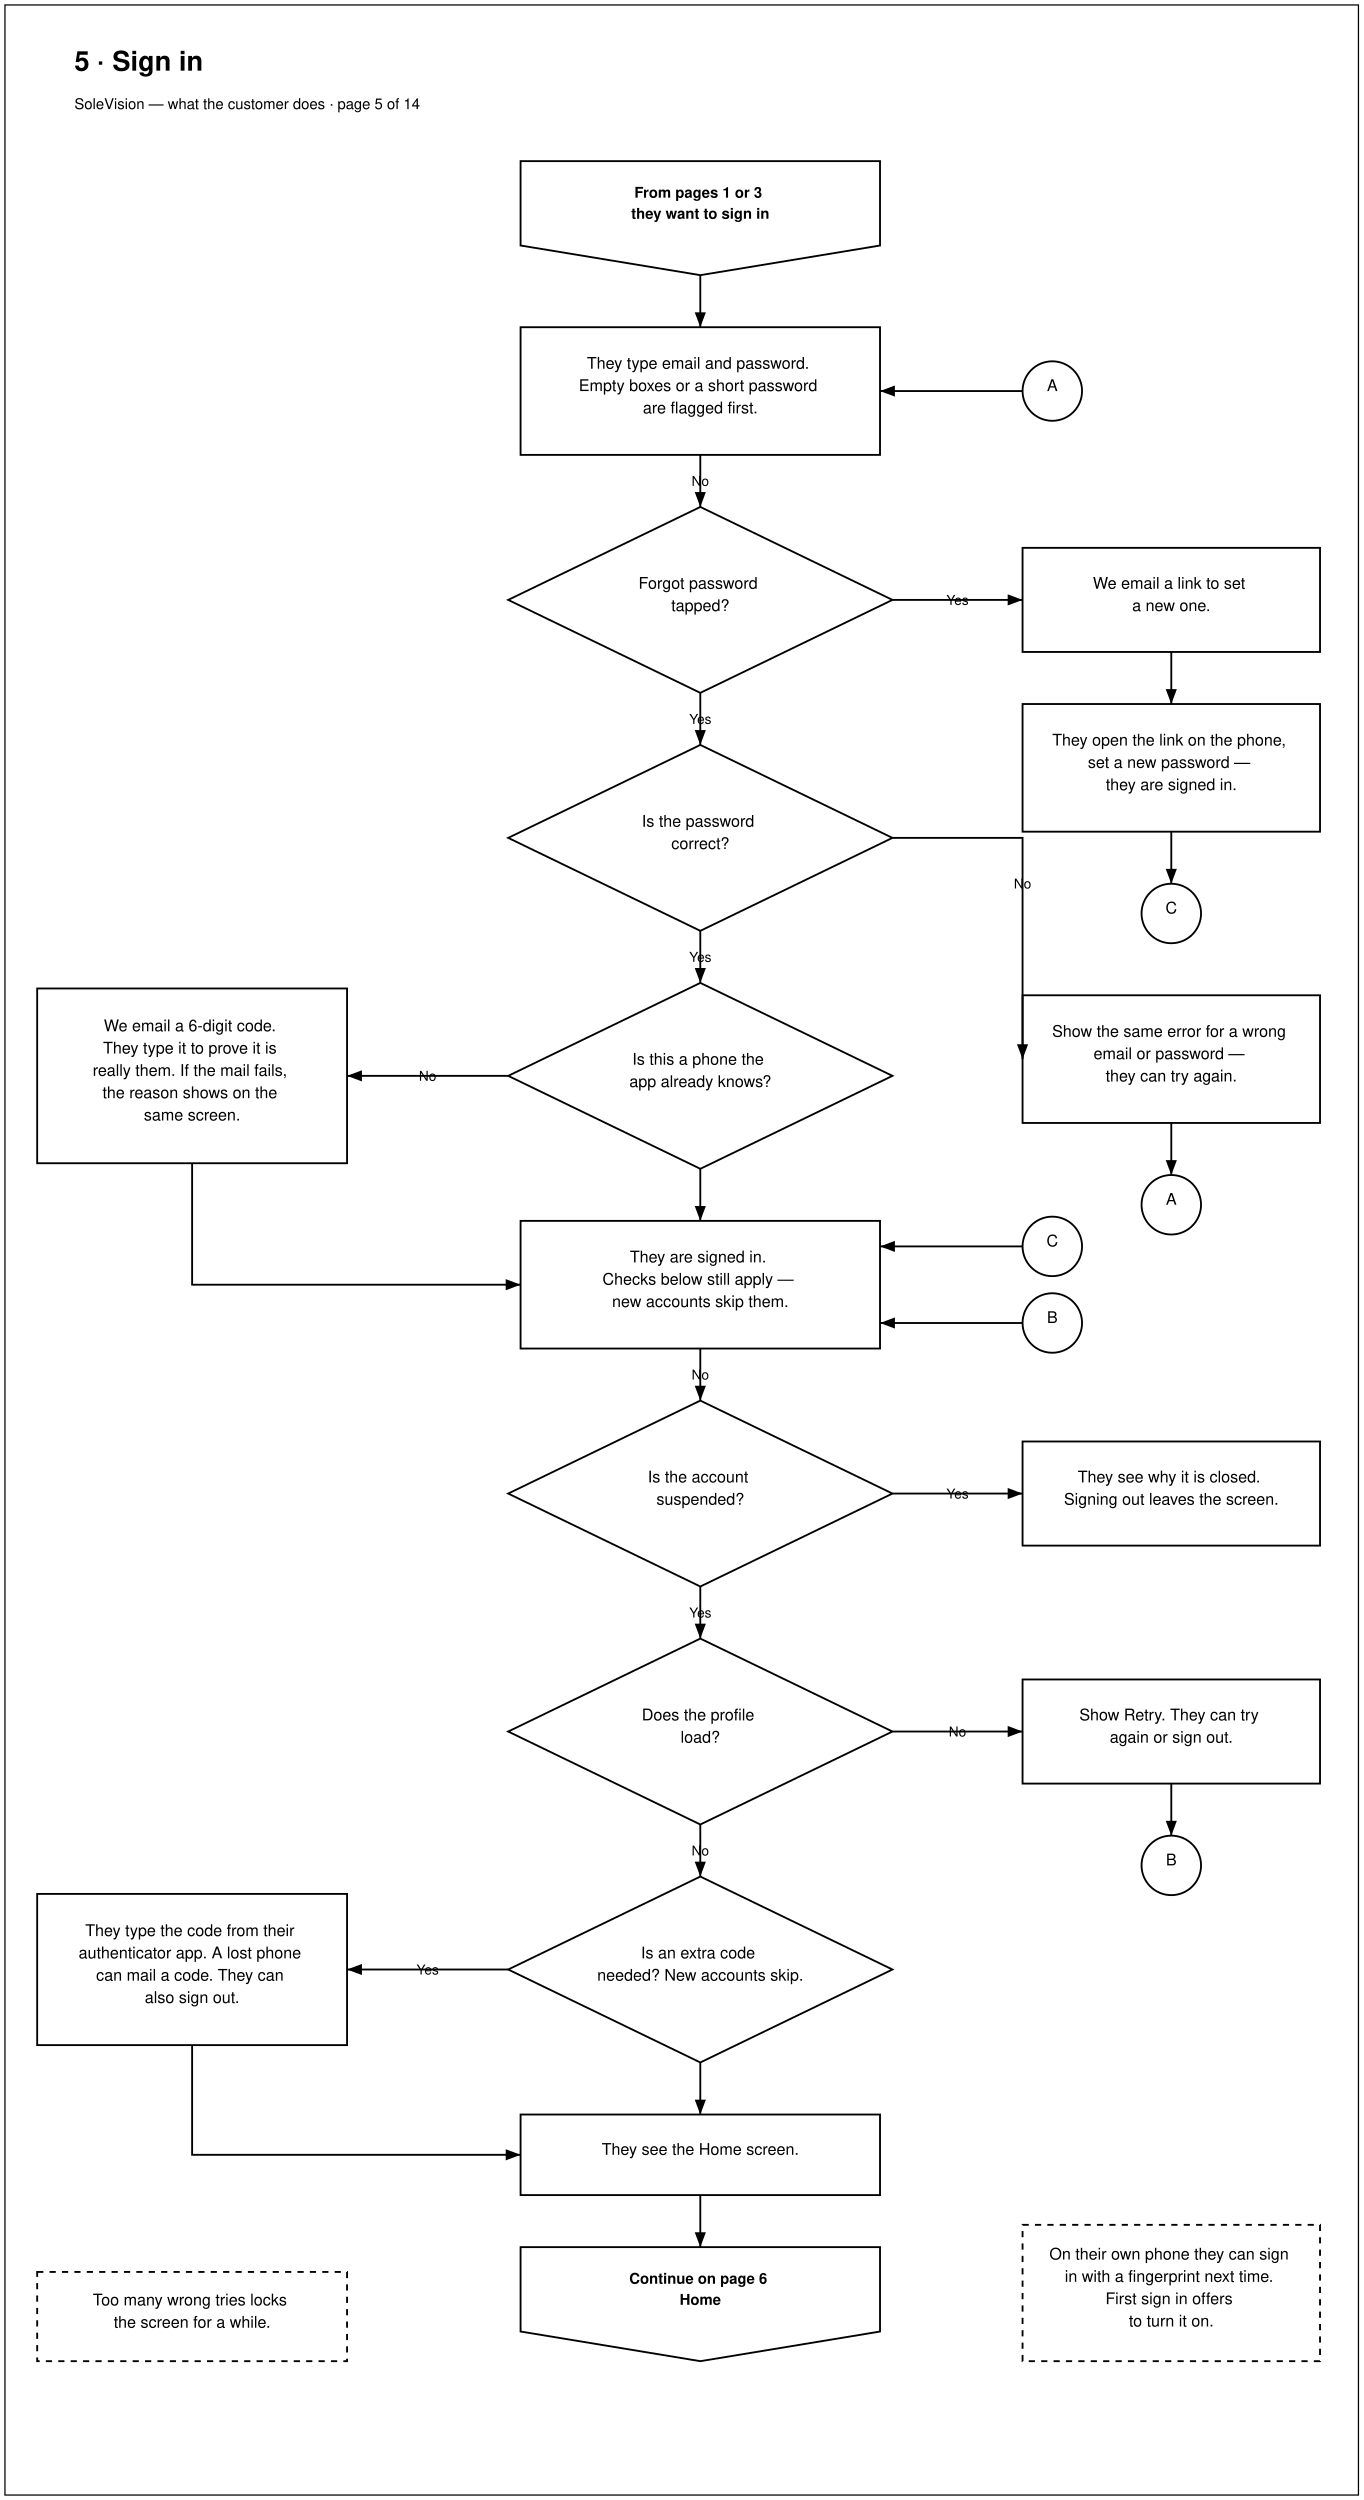
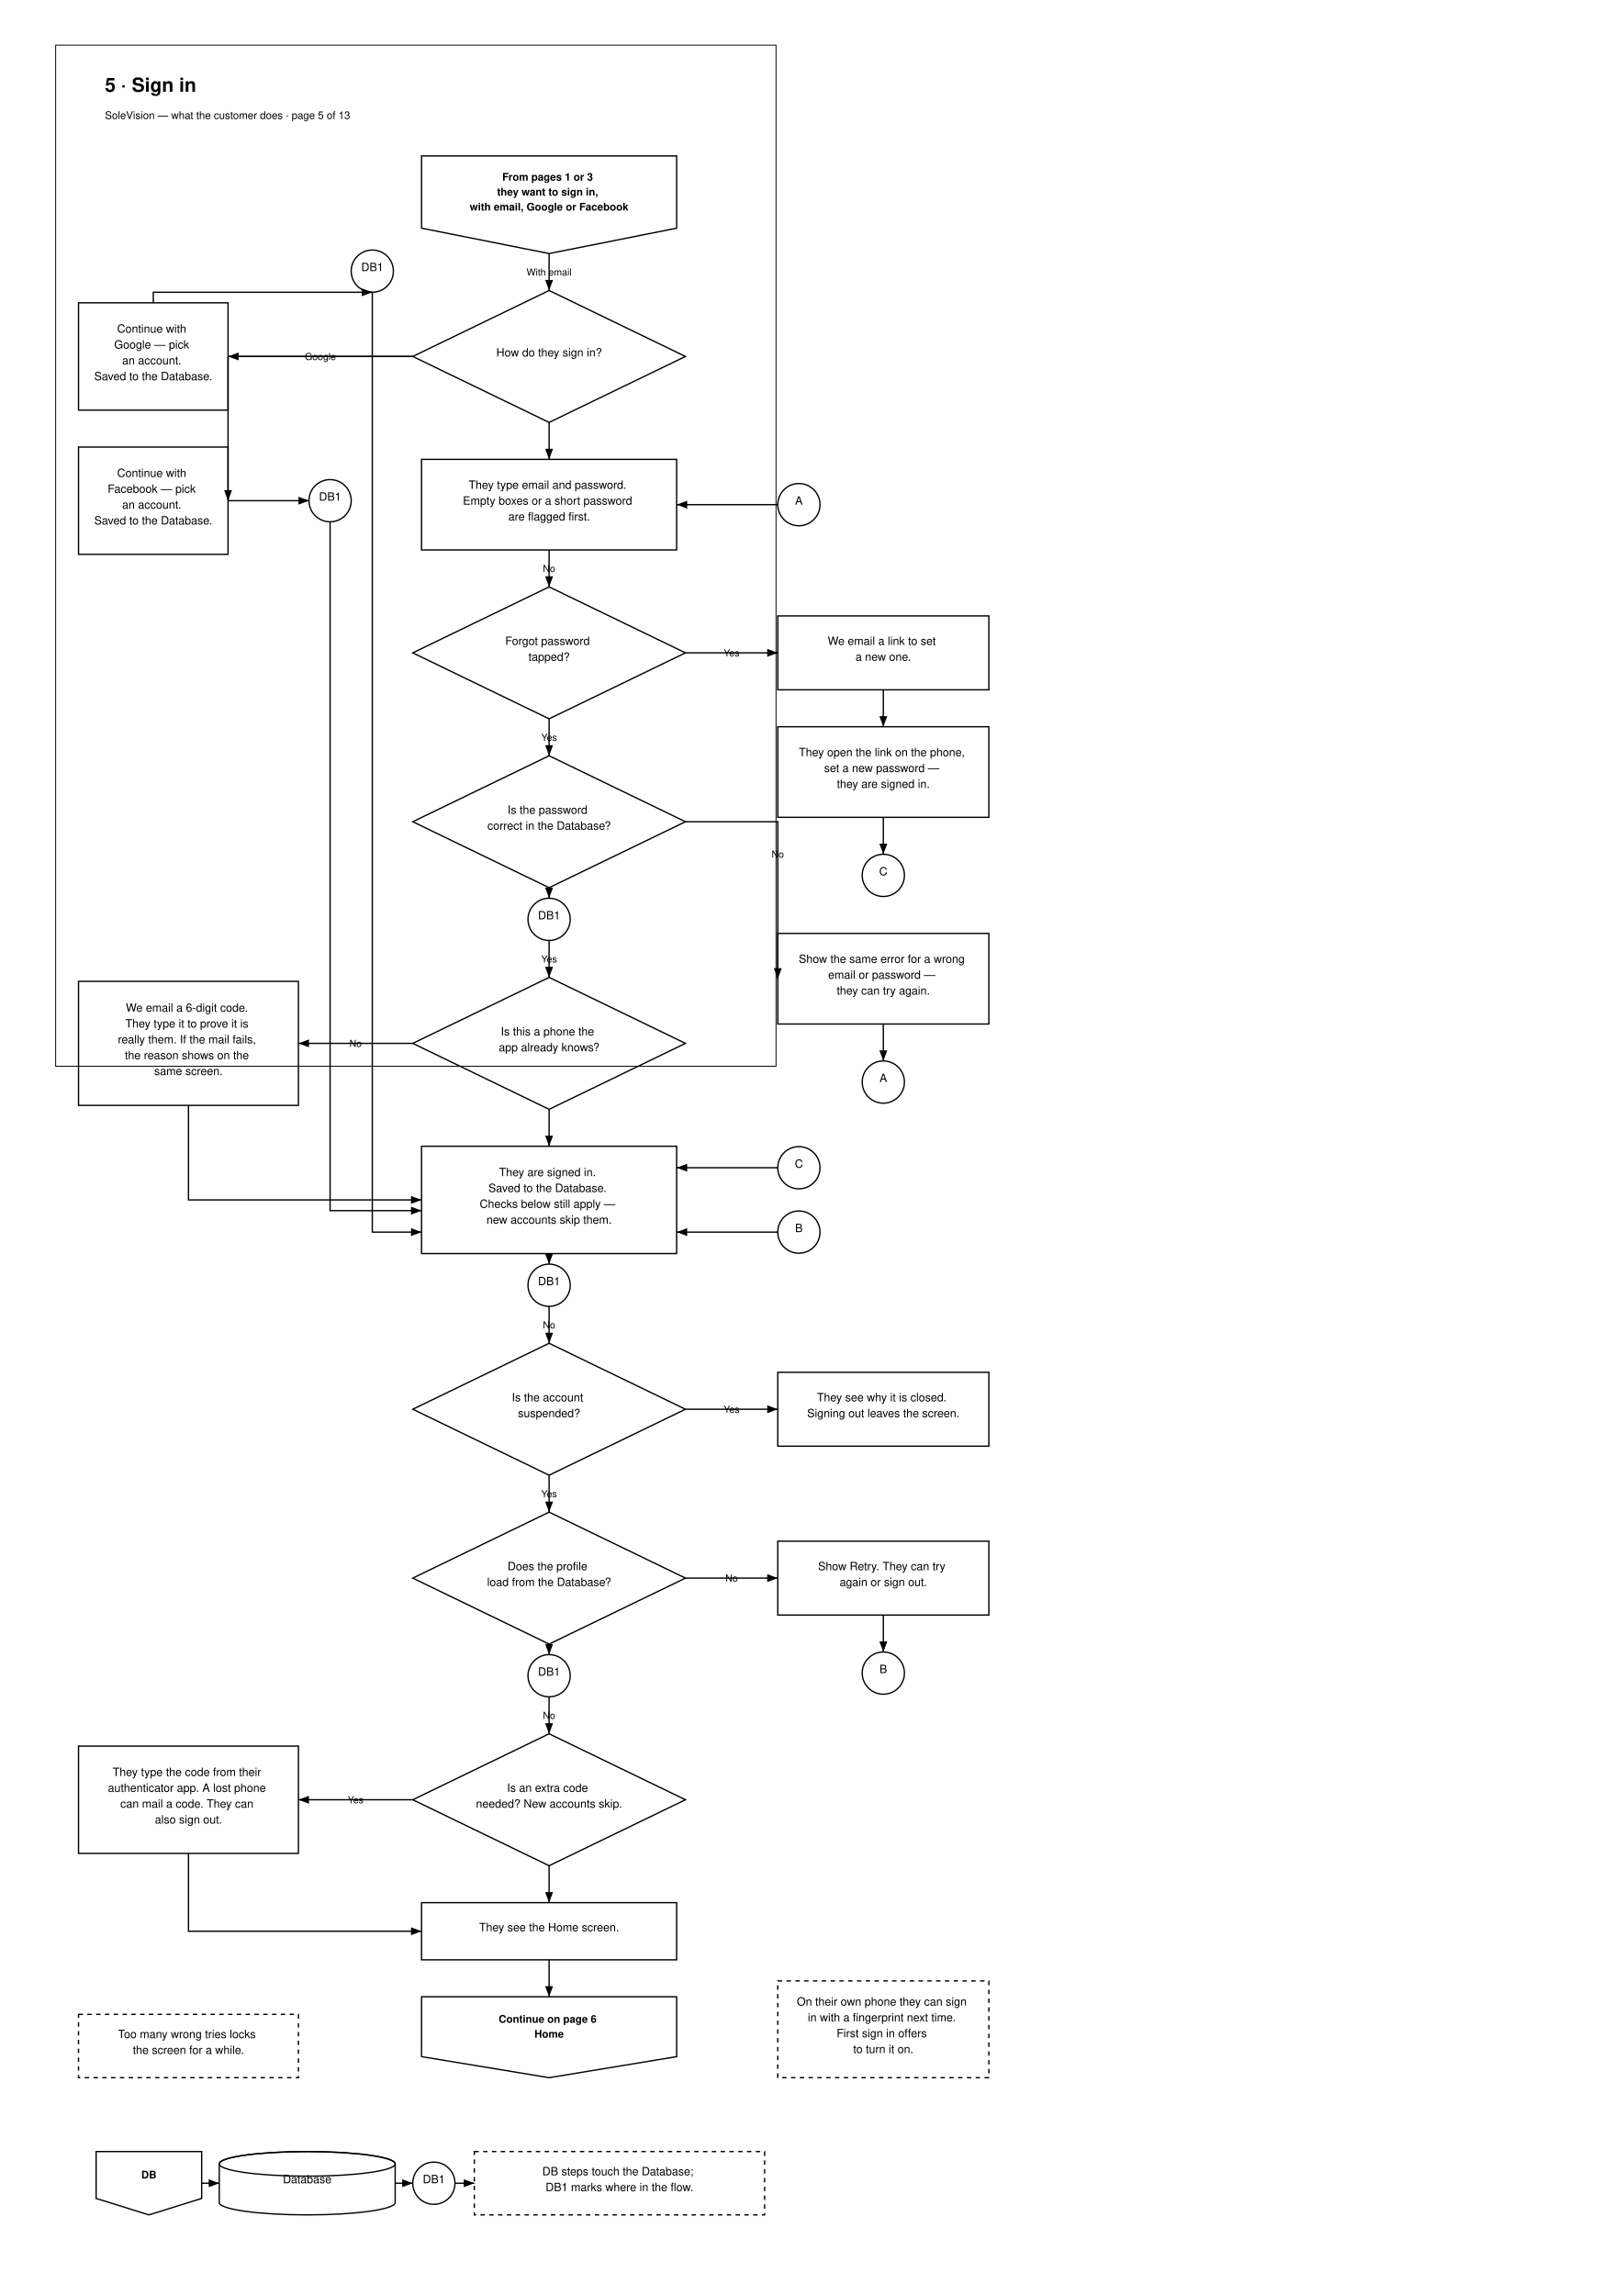
- <svg xmlns="http://www.w3.org/2000/svg" width="1100" height="2017" viewBox="0 0 1100 2017">
-   <defs>
-     <marker id="arrow" markerWidth="10" markerHeight="10" refX="8" refY="3" orient="auto" markerUnits="strokeWidth">
-       <path d="M0,0 L8,3 L0,6 z" fill="#000000" />
-     </marker>
-   </defs>
-   <rect x="4" y="4" width="1092" height="2009" fill="none" stroke="#000000" stroke-width="1" />
-   <text font-family="Helvetica, Arial, sans-serif" font-size="22" font-weight="bold" fill="#000000" text-anchor="start">
-     <tspan x="60" y="57.0">5 · Sign in</tspan>
-   </text>
-   <text font-family="Helvetica, Arial, sans-serif" font-size="12" fill="#000000" text-anchor="start">
-     <tspan x="60" y="88.0">SoleVision — what the customer does · page 5 of 14</tspan>
-   </text>
-   <polyline points="565.0,222.0 565.0,264.0" fill="none" stroke="#000000" stroke-width="1.5" marker-end="url(#arrow)" />
-   <polyline points="565.0,367.0 565.0,409.0" fill="none" stroke="#000000" stroke-width="1.5" marker-end="url(#arrow)" />
-   <polyline points="720.0,484.0 825.0,484.0" fill="none" stroke="#000000" stroke-width="1.5" marker-end="url(#arrow)" />
-   <polyline points="945.0,526.0 945.0,568.0" fill="none" stroke="#000000" stroke-width="1.5" marker-end="url(#arrow)" />
-   <polyline points="945.0,671.0 945.0,713.0" fill="none" stroke="#000000" stroke-width="1.5" marker-end="url(#arrow)" />
-   <polyline points="565.0,559.0 565.0,601.0" fill="none" stroke="#000000" stroke-width="1.5" marker-end="url(#arrow)" />
-   <polyline points="720.0,676.0 825.0,676.0 825.0,854.5" fill="none" stroke="#000000" stroke-width="1.5" marker-end="url(#arrow)" />
-   <polyline points="945.0,906.0 945.0,948.0" fill="none" stroke="#000000" stroke-width="1.5" marker-end="url(#arrow)" />
-   <polyline points="565.0,751.0 565.0,793.0" fill="none" stroke="#000000" stroke-width="1.5" marker-end="url(#arrow)" />
-   <polyline points="410.0,868.0 280.0,868.0" fill="none" stroke="#000000" stroke-width="1.5" marker-end="url(#arrow)" />
-   <polyline points="565.0,943.0 565.0,985.0" fill="none" stroke="#000000" stroke-width="1.5" marker-end="url(#arrow)" />
-   <polyline points="155.0,938.5 155.0,1036.5 420.0,1036.5" fill="none" stroke="#000000" stroke-width="1.5" marker-end="url(#arrow)" />
-   <polyline points="565.0,1088.0 565.0,1130.0" fill="none" stroke="#000000" stroke-width="1.5" marker-end="url(#arrow)" />
-   <polyline points="720.0,1205.0 825.0,1205.0" fill="none" stroke="#000000" stroke-width="1.5" marker-end="url(#arrow)" />
-   <polyline points="565.0,1280.0 565.0,1322.0" fill="none" stroke="#000000" stroke-width="1.5" marker-end="url(#arrow)" />
-   <polyline points="720.0,1397.0 825.0,1397.0" fill="none" stroke="#000000" stroke-width="1.5" marker-end="url(#arrow)" />
-   <polyline points="945.0,1439.0 945.0,1481.0" fill="none" stroke="#000000" stroke-width="1.5" marker-end="url(#arrow)" />
-   <polyline points="565.0,1472.0 565.0,1514.0" fill="none" stroke="#000000" stroke-width="1.5" marker-end="url(#arrow)" />
-   <polyline points="410.0,1589.0 280.0,1589.0" fill="none" stroke="#000000" stroke-width="1.5" marker-end="url(#arrow)" />
-   <polyline points="565.0,1664.0 565.0,1706.0" fill="none" stroke="#000000" stroke-width="1.5" marker-end="url(#arrow)" />
-   <polyline points="155.0,1650.0 155.0,1738.5 420.0,1738.5" fill="none" stroke="#000000" stroke-width="1.5" marker-end="url(#arrow)" />
-   <polyline points="565.0,1771.0 565.0,1813.0" fill="none" stroke="#000000" stroke-width="1.5" marker-end="url(#arrow)" />
-   <polyline points="825.0,1005.6 710.0,1005.6" fill="none" stroke="#000000" stroke-width="1.5" marker-end="url(#arrow)" />
-   <polyline points="825.0,315.5 710.0,315.5" fill="none" stroke="#000000" stroke-width="1.5" marker-end="url(#arrow)" />
-   <polyline points="825.0,1067.4 710.0,1067.4" fill="none" stroke="#000000" stroke-width="1.5" marker-end="url(#arrow)" />
-   <text font-family="Helvetica, Arial, sans-serif" font-size="11" fill="#000000" text-anchor="middle">
-     <tspan x="565" y="392.0">No</tspan>
-   </text>
-   <text font-family="Helvetica, Arial, sans-serif" font-size="11" fill="#000000" text-anchor="middle">
-     <tspan x="772.5" y="488.0">Yes</tspan>
-   </text>
-   <text font-family="Helvetica, Arial, sans-serif" font-size="11" fill="#000000" text-anchor="middle">
-     <tspan x="565" y="584.0">Yes</tspan>
-   </text>
-   <text font-family="Helvetica, Arial, sans-serif" font-size="11" fill="#000000" text-anchor="middle">
-     <tspan x="825" y="716.8">No</tspan>
-   </text>
-   <text font-family="Helvetica, Arial, sans-serif" font-size="11" fill="#000000" text-anchor="middle">
-     <tspan x="565" y="776.0">Yes</tspan>
-   </text>
-   <text font-family="Helvetica, Arial, sans-serif" font-size="11" fill="#000000" text-anchor="middle">
-     <tspan x="345" y="872.0">No</tspan>
-   </text>
-   <text font-family="Helvetica, Arial, sans-serif" font-size="11" fill="#000000" text-anchor="middle">
-     <tspan x="565" y="1113.0">No</tspan>
-   </text>
-   <text font-family="Helvetica, Arial, sans-serif" font-size="11" fill="#000000" text-anchor="middle">
-     <tspan x="772.5" y="1209.0">Yes</tspan>
-   </text>
-   <text font-family="Helvetica, Arial, sans-serif" font-size="11" fill="#000000" text-anchor="middle">
-     <tspan x="565" y="1305.0">Yes</tspan>
-   </text>
-   <text font-family="Helvetica, Arial, sans-serif" font-size="11" fill="#000000" text-anchor="middle">
-     <tspan x="772.5" y="1401.0">No</tspan>
-   </text>
-   <text font-family="Helvetica, Arial, sans-serif" font-size="11" fill="#000000" text-anchor="middle">
-     <tspan x="565" y="1497.0">No</tspan>
-   </text>
-   <text font-family="Helvetica, Arial, sans-serif" font-size="11" fill="#000000" text-anchor="middle">
-     <tspan x="345" y="1593.0">Yes</tspan>
-   </text>
-   <polygon points="420,130 710,130 710,198.08 565,222 420,198.08" fill="none" stroke="#000000" stroke-width="1.5" />
-   <text font-family="Helvetica, Arial, sans-serif" font-size="12" font-weight="bold" fill="#000000" text-anchor="middle">
-     <tspan x="565" y="159.5">From pages 1 or 3</tspan>
-     <tspan x="565" y="176.5">they want to sign in</tspan>
-   </text>
-   <rect x="420" y="264" width="290" height="103" rx="0" fill="none" stroke="#000000" stroke-width="1.5" />
-   <text font-family="Helvetica, Arial, sans-serif" font-size="13" fill="#000000" text-anchor="middle">
-     <tspan x="565" y="297.5">They type email and password.</tspan>
-     <tspan x="565" y="315.5">Empty boxes or a short password</tspan>
-     <tspan x="565" y="333.5">are flagged first.</tspan>
-   </text>
-   <polygon points="565,409 720,484 565,559 410,484" fill="none" stroke="#000000" stroke-width="1.5" />
-   <text font-family="Helvetica, Arial, sans-serif" font-size="13" fill="#000000" text-anchor="middle">
-     <tspan x="565" y="475.0">Forgot password</tspan>
-     <tspan x="565" y="493.0">tapped?</tspan>
-   </text>
-   <rect x="825" y="442" width="240" height="84" rx="0" fill="none" stroke="#000000" stroke-width="1.5" />
-   <text font-family="Helvetica, Arial, sans-serif" font-size="13" fill="#000000" text-anchor="middle">
-     <tspan x="945" y="475.0">We email a link to set</tspan>
-     <tspan x="945" y="493.0">a new one.</tspan>
-   </text>
-   <rect x="825" y="568" width="240" height="103" rx="0" fill="none" stroke="#000000" stroke-width="1.5" />
-   <text font-family="Helvetica, Arial, sans-serif" font-size="13" fill="#000000" text-anchor="middle">
-     <tspan x="945" y="601.5">They open the link on the phone,</tspan>
-     <tspan x="945" y="619.5">set a new password —</tspan>
-     <tspan x="945" y="637.5">they are signed in.</tspan>
-   </text>
-   <circle cx="945" cy="737" r="24" fill="none" stroke="#000000" stroke-width="1.5" />
-   <text font-family="Helvetica, Arial, sans-serif" font-size="13" fill="#000000" text-anchor="middle">
-     <tspan x="945" y="737.0">C</tspan>
-   </text>
-   <polygon points="565,601 720,676 565,751 410,676" fill="none" stroke="#000000" stroke-width="1.5" />
-   <text font-family="Helvetica, Arial, sans-serif" font-size="13" fill="#000000" text-anchor="middle">
-     <tspan x="565" y="667.0">Is the password</tspan>
-     <tspan x="565" y="685.0">correct?</tspan>
-   </text>
-   <rect x="825" y="803" width="240" height="103" rx="0" fill="none" stroke="#000000" stroke-width="1.5" />
-   <text font-family="Helvetica, Arial, sans-serif" font-size="13" fill="#000000" text-anchor="middle">
-     <tspan x="945" y="836.5">Show the same error for a wrong</tspan>
-     <tspan x="945" y="854.5">email or password —</tspan>
-     <tspan x="945" y="872.5">they can try again.</tspan>
-   </text>
-   <circle cx="945" cy="972" r="24" fill="none" stroke="#000000" stroke-width="1.5" />
-   <text font-family="Helvetica, Arial, sans-serif" font-size="13" fill="#000000" text-anchor="middle">
-     <tspan x="945" y="972.0">A</tspan>
-   </text>
-   <polygon points="565,793 720,868 565,943 410,868" fill="none" stroke="#000000" stroke-width="1.5" />
-   <text font-family="Helvetica, Arial, sans-serif" font-size="13" fill="#000000" text-anchor="middle">
-     <tspan x="565" y="859.0">Is this a phone the</tspan>
-     <tspan x="565" y="877.0">app already knows?</tspan>
-   </text>
-   <rect x="30" y="797.5" width="250" height="141" rx="0" fill="none" stroke="#000000" stroke-width="1.5" />
-   <text font-family="Helvetica, Arial, sans-serif" font-size="13" fill="#000000" text-anchor="middle">
-     <tspan x="155" y="832.0">We email a 6-digit code.</tspan>
-     <tspan x="155" y="850.0">They type it to prove it is</tspan>
-     <tspan x="155" y="868.0">really them. If the mail fails,</tspan>
-     <tspan x="155" y="886.0">the reason shows on the</tspan>
-     <tspan x="155" y="904.0">same screen.</tspan>
-   </text>
-   <rect x="420" y="985" width="290" height="103" rx="0" fill="none" stroke="#000000" stroke-width="1.5" />
-   <text font-family="Helvetica, Arial, sans-serif" font-size="13" fill="#000000" text-anchor="middle">
-     <tspan x="565" y="1018.5">They are signed in.</tspan>
-     <tspan x="565" y="1036.5">Checks below still apply —</tspan>
-     <tspan x="565" y="1054.5">new accounts skip them.</tspan>
-   </text>
-   <polygon points="565,1130 720,1205 565,1280 410,1205" fill="none" stroke="#000000" stroke-width="1.5" />
-   <text font-family="Helvetica, Arial, sans-serif" font-size="13" fill="#000000" text-anchor="middle">
-     <tspan x="565" y="1196.0">Is the account</tspan>
-     <tspan x="565" y="1214.0">suspended?</tspan>
-   </text>
-   <rect x="825" y="1163" width="240" height="84" rx="0" fill="none" stroke="#000000" stroke-width="1.5" />
-   <text font-family="Helvetica, Arial, sans-serif" font-size="13" fill="#000000" text-anchor="middle">
-     <tspan x="945" y="1196.0">They see why it is closed.</tspan>
-     <tspan x="945" y="1214.0">Signing out leaves the screen.</tspan>
-   </text>
-   <polygon points="565,1322 720,1397 565,1472 410,1397" fill="none" stroke="#000000" stroke-width="1.5" />
-   <text font-family="Helvetica, Arial, sans-serif" font-size="13" fill="#000000" text-anchor="middle">
-     <tspan x="565" y="1388.0">Does the profile</tspan>
-     <tspan x="565" y="1406.0">load?</tspan>
-   </text>
-   <rect x="825" y="1355" width="240" height="84" rx="0" fill="none" stroke="#000000" stroke-width="1.5" />
-   <text font-family="Helvetica, Arial, sans-serif" font-size="13" fill="#000000" text-anchor="middle">
-     <tspan x="945" y="1388.0">Show Retry. They can try</tspan>
-     <tspan x="945" y="1406.0">again or sign out.</tspan>
-   </text>
-   <circle cx="945" cy="1505" r="24" fill="none" stroke="#000000" stroke-width="1.5" />
-   <text font-family="Helvetica, Arial, sans-serif" font-size="13" fill="#000000" text-anchor="middle">
-     <tspan x="945" y="1505.0">B</tspan>
-   </text>
-   <polygon points="565,1514 720,1589 565,1664 410,1589" fill="none" stroke="#000000" stroke-width="1.5" />
-   <text font-family="Helvetica, Arial, sans-serif" font-size="13" fill="#000000" text-anchor="middle">
-     <tspan x="565" y="1580.0">Is an extra code</tspan>
-     <tspan x="565" y="1598.0">needed? New accounts skip.</tspan>
-   </text>
-   <rect x="30" y="1528" width="250" height="122" rx="0" fill="none" stroke="#000000" stroke-width="1.5" />
-   <text font-family="Helvetica, Arial, sans-serif" font-size="13" fill="#000000" text-anchor="middle">
-     <tspan x="155" y="1562.0">They type the code from their</tspan>
-     <tspan x="155" y="1580.0">authenticator app. A lost phone</tspan>
-     <tspan x="155" y="1598.0">can mail a code. They can</tspan>
-     <tspan x="155" y="1616.0">also sign out.</tspan>
-   </text>
-   <rect x="420" y="1706" width="290" height="65" rx="0" fill="none" stroke="#000000" stroke-width="1.5" />
-   <text font-family="Helvetica, Arial, sans-serif" font-size="13" fill="#000000" text-anchor="middle">
-     <tspan x="565" y="1738.5">They see the Home screen.</tspan>
-   </text>
-   <polygon points="420,1813 710,1813 710,1881.08 565,1905 420,1881.08" fill="none" stroke="#000000" stroke-width="1.5" />
-   <text font-family="Helvetica, Arial, sans-serif" font-size="12" font-weight="bold" fill="#000000" text-anchor="middle">
-     <tspan x="565" y="1842.5">Continue on page 6</tspan>
-     <tspan x="565" y="1859.5">Home</tspan>
-   </text>
-   <rect x="30" y="1833" width="250" height="72" rx="0" fill="none" stroke="#000000" stroke-width="1.5" stroke-dasharray="5 5" />
-   <text font-family="Helvetica, Arial, sans-serif" font-size="13" fill="#000000" text-anchor="middle">
-     <tspan x="155" y="1860.0">Too many wrong tries locks</tspan>
-     <tspan x="155" y="1878.0">the screen for a while.</tspan>
-   </text>
-   <rect x="825" y="1795" width="240" height="110" rx="0" fill="none" stroke="#000000" stroke-width="1.5" stroke-dasharray="5 5" />
-   <text font-family="Helvetica, Arial, sans-serif" font-size="13" fill="#000000" text-anchor="middle">
-     <tspan x="945" y="1823.0">On their own phone they can sign</tspan>
-     <tspan x="945" y="1841.0">in with a fingerprint next time.</tspan>
-     <tspan x="945" y="1859.0">First sign in offers</tspan>
-     <tspan x="945" y="1877.0">to turn it on.</tspan>
-   </text>
-   <circle cx="849" cy="1005.6" r="24" fill="none" stroke="#000000" stroke-width="1.5" />
-   <text font-family="Helvetica, Arial, sans-serif" font-size="13" fill="#000000" text-anchor="middle">
-     <tspan x="849" y="1005.6">C</tspan>
-   </text>
-   <circle cx="849" cy="315.5" r="24" fill="none" stroke="#000000" stroke-width="1.5" />
-   <text font-family="Helvetica, Arial, sans-serif" font-size="13" fill="#000000" text-anchor="middle">
-     <tspan x="849" y="315.5">A</tspan>
-   </text>
-   <circle cx="849" cy="1067.4" r="24" fill="none" stroke="#000000" stroke-width="1.5" />
-   <text font-family="Helvetica, Arial, sans-serif" font-size="13" fill="#000000" text-anchor="middle">
-     <tspan x="849" y="1067.4">B</tspan>
-   </text>
+ <svg xmlns="http://www.w3.org/2000/svg" width="827" height="1169" viewBox="0 0 827 1169">
+   <g transform="translate(40,40) scale(0.448) translate(-30.0,-42.0)">
+     <defs>
+       <marker id="arrow" markerWidth="10" markerHeight="10" refX="8" refY="3" orient="auto" markerUnits="strokeWidth">
+         <path d="M0,0 L8,3 L0,6 z" fill="#000000" />
+       </marker>
+     </defs>
+     <rect x="4" y="4" width="819" height="1161" fill="none" stroke="#000000" stroke-width="1" />
+     <text font-family="Helvetica, Arial, sans-serif" font-size="22" font-weight="bold" fill="#000000" text-anchor="start">
+       <tspan x="60" y="57.0">5 · Sign in</tspan>
+     </text>
+     <text font-family="Helvetica, Arial, sans-serif" font-size="12" fill="#000000" text-anchor="start">
+       <tspan x="60" y="88.0">SoleVision — what the customer does · page 5 of 13</tspan>
+     </text>
+     <polyline points="565.0,241.0 565.0,283.0" fill="none" stroke="#000000" stroke-width="1.5" marker-end="url(#arrow)" />
+     <polyline points="410.0,358.0 200.0,358.0" fill="none" stroke="#000000" stroke-width="1.5" marker-end="url(#arrow)" />
+     <polyline points="115.0,297.0 115.0,285.0 364.0,285.0" fill="none" stroke="#000000" stroke-width="1.5" marker-end="url(#arrow)" />
+     <polyline points="410.0,358.0 200.0,358.0 200.0,522.0" fill="none" stroke="#000000" stroke-width="1.5" marker-end="url(#arrow)" />
+     <polyline points="200.0,522.0 292.0,522.0" fill="none" stroke="#000000" stroke-width="1.5" marker-end="url(#arrow)" />
+     <polyline points="565.0,433.0 565.0,475.0" fill="none" stroke="#000000" stroke-width="1.5" marker-end="url(#arrow)" />
+     <polyline points="565.0,578.0 565.0,620.0" fill="none" stroke="#000000" stroke-width="1.5" marker-end="url(#arrow)" />
+     <polyline points="720.0,695.0 825.0,695.0" fill="none" stroke="#000000" stroke-width="1.5" marker-end="url(#arrow)" />
+     <polyline points="945.0,737.0 945.0,779.0" fill="none" stroke="#000000" stroke-width="1.5" marker-end="url(#arrow)" />
+     <polyline points="945.0,882.0 945.0,924.0" fill="none" stroke="#000000" stroke-width="1.5" marker-end="url(#arrow)" />
+     <polyline points="565.0,770.0 565.0,812.0" fill="none" stroke="#000000" stroke-width="1.5" marker-end="url(#arrow)" />
+     <polyline points="565.0,962.0 565.0,974.0" fill="none" stroke="#000000" stroke-width="1.5" marker-end="url(#arrow)" />
+     <polyline points="720.0,887.0 825.0,887.0 825.0,1065.5" fill="none" stroke="#000000" stroke-width="1.5" marker-end="url(#arrow)" />
+     <polyline points="945.0,1117.0 945.0,1159.0" fill="none" stroke="#000000" stroke-width="1.5" marker-end="url(#arrow)" />
+     <polyline points="565.0,1022.0 565.0,1064.0" fill="none" stroke="#000000" stroke-width="1.5" marker-end="url(#arrow)" />
+     <polyline points="410.0,1139.0 280.0,1139.0" fill="none" stroke="#000000" stroke-width="1.5" marker-end="url(#arrow)" />
+     <polyline points="565.0,1214.0 565.0,1256.0" fill="none" stroke="#000000" stroke-width="1.5" marker-end="url(#arrow)" />
+     <polyline points="565.0,1378.0 565.0,1390.0" fill="none" stroke="#000000" stroke-width="1.5" marker-end="url(#arrow)" />
+     <polyline points="155.0,1209.5 155.0,1317.0 420.0,1317.0" fill="none" stroke="#000000" stroke-width="1.5" marker-end="url(#arrow)" />
+     <polyline points="565.0,1438.0 565.0,1480.0" fill="none" stroke="#000000" stroke-width="1.5" marker-end="url(#arrow)" />
+     <polyline points="720.0,1555.0 825.0,1555.0" fill="none" stroke="#000000" stroke-width="1.5" marker-end="url(#arrow)" />
+     <polyline points="565.0,1630.0 565.0,1672.0" fill="none" stroke="#000000" stroke-width="1.5" marker-end="url(#arrow)" />
+     <polyline points="565.0,1822.0 565.0,1834.0" fill="none" stroke="#000000" stroke-width="1.5" marker-end="url(#arrow)" />
+     <polyline points="720.0,1747.0 825.0,1747.0" fill="none" stroke="#000000" stroke-width="1.5" marker-end="url(#arrow)" />
+     <polyline points="945.0,1789.0 945.0,1831.0" fill="none" stroke="#000000" stroke-width="1.5" marker-end="url(#arrow)" />
+     <polyline points="565.0,1882.0 565.0,1924.0" fill="none" stroke="#000000" stroke-width="1.5" marker-end="url(#arrow)" />
+     <polyline points="410.0,1999.0 280.0,1999.0" fill="none" stroke="#000000" stroke-width="1.5" marker-end="url(#arrow)" />
+     <polyline points="565.0,2074.0 565.0,2116.0" fill="none" stroke="#000000" stroke-width="1.5" marker-end="url(#arrow)" />
+     <polyline points="155.0,2060.0 155.0,2148.5 420.0,2148.5" fill="none" stroke="#000000" stroke-width="1.5" marker-end="url(#arrow)" />
+     <polyline points="565.0,2181.0 565.0,2223.0" fill="none" stroke="#000000" stroke-width="1.5" marker-end="url(#arrow)" />
+     <polyline points="170.0,2435.0 190.0,2435.0" fill="none" stroke="#000000" stroke-width="1.5" marker-end="url(#arrow)" />
+     <polyline points="390.0,2435.0 410.0,2435.0" fill="none" stroke="#000000" stroke-width="1.5" marker-end="url(#arrow)" />
+     <polyline points="458.0,2435.0 480.0,2435.0" fill="none" stroke="#000000" stroke-width="1.5" marker-end="url(#arrow)" />
+     <polyline points="825.0,1280.4 710.0,1280.4" fill="none" stroke="#000000" stroke-width="1.5" marker-end="url(#arrow)" />
+     <polyline points="825.0,526.5 710.0,526.5" fill="none" stroke="#000000" stroke-width="1.5" marker-end="url(#arrow)" />
+     <polyline points="825.0,1353.6 710.0,1353.6" fill="none" stroke="#000000" stroke-width="1.5" marker-end="url(#arrow)" />
+     <polyline points="364.0,285.0 364.0,1353.6 420.0,1353.6" fill="none" stroke="#000000" stroke-width="1.5" marker-end="url(#arrow)" />
+     <polyline points="316.0,546.0 316.0,1329.2 420.0,1329.2" fill="none" stroke="#000000" stroke-width="1.5" marker-end="url(#arrow)" />
+     <text font-family="Helvetica, Arial, sans-serif" font-size="11" fill="#000000" text-anchor="middle">
+       <tspan x="565" y="266.0">With email</tspan>
+     </text>
+     <text font-family="Helvetica, Arial, sans-serif" font-size="11" fill="#000000" text-anchor="middle">
+       <tspan x="305" y="362.0">Google</tspan>
+     </text>
+     <text font-family="Helvetica, Arial, sans-serif" font-size="11" fill="#000000" text-anchor="middle">
+       <tspan x="565" y="603.0">No</tspan>
+     </text>
+     <text font-family="Helvetica, Arial, sans-serif" font-size="11" fill="#000000" text-anchor="middle">
+       <tspan x="772.5" y="699.0">Yes</tspan>
+     </text>
+     <text font-family="Helvetica, Arial, sans-serif" font-size="11" fill="#000000" text-anchor="middle">
+       <tspan x="565" y="795.0">Yes</tspan>
+     </text>
+     <text font-family="Helvetica, Arial, sans-serif" font-size="11" fill="#000000" text-anchor="middle">
+       <tspan x="825" y="927.8">No</tspan>
+     </text>
+     <text font-family="Helvetica, Arial, sans-serif" font-size="11" fill="#000000" text-anchor="middle">
+       <tspan x="565" y="1047.0">Yes</tspan>
+     </text>
+     <text font-family="Helvetica, Arial, sans-serif" font-size="11" fill="#000000" text-anchor="middle">
+       <tspan x="345" y="1143.0">No</tspan>
+     </text>
+     <text font-family="Helvetica, Arial, sans-serif" font-size="11" fill="#000000" text-anchor="middle">
+       <tspan x="565" y="1463.0">No</tspan>
+     </text>
+     <text font-family="Helvetica, Arial, sans-serif" font-size="11" fill="#000000" text-anchor="middle">
+       <tspan x="772.5" y="1559.0">Yes</tspan>
+     </text>
+     <text font-family="Helvetica, Arial, sans-serif" font-size="11" fill="#000000" text-anchor="middle">
+       <tspan x="565" y="1655.0">Yes</tspan>
+     </text>
+     <text font-family="Helvetica, Arial, sans-serif" font-size="11" fill="#000000" text-anchor="middle">
+       <tspan x="772.5" y="1751.0">No</tspan>
+     </text>
+     <text font-family="Helvetica, Arial, sans-serif" font-size="11" fill="#000000" text-anchor="middle">
+       <tspan x="565" y="1907.0">No</tspan>
+     </text>
+     <text font-family="Helvetica, Arial, sans-serif" font-size="11" fill="#000000" text-anchor="middle">
+       <tspan x="345" y="2003.0">Yes</tspan>
+     </text>
+     <polygon points="420,130 710,130 710,212.14 565,241 420,212.14" fill="none" stroke="#000000" stroke-width="1.5" />
+     <text font-family="Helvetica, Arial, sans-serif" font-size="12" font-weight="bold" fill="#000000" text-anchor="middle">
+       <tspan x="565" y="158.1">From pages 1 or 3</tspan>
+       <tspan x="565" y="175.1">they want to sign in,</tspan>
+       <tspan x="565" y="192.1">with email, Google or Facebook</tspan>
+     </text>
+     <polygon points="565,283 720,358 565,433 410,358" fill="none" stroke="#000000" stroke-width="1.5" />
+     <text font-family="Helvetica, Arial, sans-serif" font-size="13" fill="#000000" text-anchor="middle">
+       <tspan x="565" y="358.0">How do they sign in?</tspan>
+     </text>
+     <rect x="30" y="297" width="170" height="122" rx="0" fill="none" stroke="#000000" stroke-width="1.5" />
+     <text font-family="Helvetica, Arial, sans-serif" font-size="13" fill="#000000" text-anchor="middle">
+       <tspan x="115" y="331.0">Continue with</tspan>
+       <tspan x="115" y="349.0">Google — pick</tspan>
+       <tspan x="115" y="367.0">an account.</tspan>
+       <tspan x="115" y="385.0">Saved to the Database.</tspan>
+     </text>
+     <circle cx="364" cy="261" r="24" fill="none" stroke="#000000" stroke-width="1.5" />
+     <text font-family="Helvetica, Arial, sans-serif" font-size="13" fill="#000000" text-anchor="middle">
+       <tspan x="364" y="261.0">DB1</tspan>
+     </text>
+     <rect x="30" y="461" width="170" height="122" rx="0" fill="none" stroke="#000000" stroke-width="1.5" />
+     <text font-family="Helvetica, Arial, sans-serif" font-size="13" fill="#000000" text-anchor="middle">
+       <tspan x="115" y="495.0">Continue with</tspan>
+       <tspan x="115" y="513.0">Facebook — pick</tspan>
+       <tspan x="115" y="531.0">an account.</tspan>
+       <tspan x="115" y="549.0">Saved to the Database.</tspan>
+     </text>
+     <circle cx="316" cy="522" r="24" fill="none" stroke="#000000" stroke-width="1.5" />
+     <text font-family="Helvetica, Arial, sans-serif" font-size="13" fill="#000000" text-anchor="middle">
+       <tspan x="316" y="522.0">DB1</tspan>
+     </text>
+     <rect x="420" y="475" width="290" height="103" rx="0" fill="none" stroke="#000000" stroke-width="1.5" />
+     <text font-family="Helvetica, Arial, sans-serif" font-size="13" fill="#000000" text-anchor="middle">
+       <tspan x="565" y="508.5">They type email and password.</tspan>
+       <tspan x="565" y="526.5">Empty boxes or a short password</tspan>
+       <tspan x="565" y="544.5">are flagged first.</tspan>
+     </text>
+     <polygon points="565,620 720,695 565,770 410,695" fill="none" stroke="#000000" stroke-width="1.5" />
+     <text font-family="Helvetica, Arial, sans-serif" font-size="13" fill="#000000" text-anchor="middle">
+       <tspan x="565" y="686.0">Forgot password</tspan>
+       <tspan x="565" y="704.0">tapped?</tspan>
+     </text>
+     <rect x="825" y="653" width="240" height="84" rx="0" fill="none" stroke="#000000" stroke-width="1.5" />
+     <text font-family="Helvetica, Arial, sans-serif" font-size="13" fill="#000000" text-anchor="middle">
+       <tspan x="945" y="686.0">We email a link to set</tspan>
+       <tspan x="945" y="704.0">a new one.</tspan>
+     </text>
+     <rect x="825" y="779" width="240" height="103" rx="0" fill="none" stroke="#000000" stroke-width="1.5" />
+     <text font-family="Helvetica, Arial, sans-serif" font-size="13" fill="#000000" text-anchor="middle">
+       <tspan x="945" y="812.5">They open the link on the phone,</tspan>
+       <tspan x="945" y="830.5">set a new password —</tspan>
+       <tspan x="945" y="848.5">they are signed in.</tspan>
+     </text>
+     <circle cx="945" cy="948" r="24" fill="none" stroke="#000000" stroke-width="1.5" />
+     <text font-family="Helvetica, Arial, sans-serif" font-size="13" fill="#000000" text-anchor="middle">
+       <tspan x="945" y="948.0">C</tspan>
+     </text>
+     <polygon points="565,812 720,887 565,962 410,887" fill="none" stroke="#000000" stroke-width="1.5" />
+     <text font-family="Helvetica, Arial, sans-serif" font-size="13" fill="#000000" text-anchor="middle">
+       <tspan x="565" y="878.0">Is the password</tspan>
+       <tspan x="565" y="896.0">correct in the Database?</tspan>
+     </text>
+     <circle cx="565" cy="998" r="24" fill="none" stroke="#000000" stroke-width="1.5" />
+     <text font-family="Helvetica, Arial, sans-serif" font-size="13" fill="#000000" text-anchor="middle">
+       <tspan x="565" y="998.0">DB1</tspan>
+     </text>
+     <rect x="825" y="1014" width="240" height="103" rx="0" fill="none" stroke="#000000" stroke-width="1.5" />
+     <text font-family="Helvetica, Arial, sans-serif" font-size="13" fill="#000000" text-anchor="middle">
+       <tspan x="945" y="1047.5">Show the same error for a wrong</tspan>
+       <tspan x="945" y="1065.5">email or password —</tspan>
+       <tspan x="945" y="1083.5">they can try again.</tspan>
+     </text>
+     <circle cx="945" cy="1183" r="24" fill="none" stroke="#000000" stroke-width="1.5" />
+     <text font-family="Helvetica, Arial, sans-serif" font-size="13" fill="#000000" text-anchor="middle">
+       <tspan x="945" y="1183.0">A</tspan>
+     </text>
+     <polygon points="565,1064 720,1139 565,1214 410,1139" fill="none" stroke="#000000" stroke-width="1.5" />
+     <text font-family="Helvetica, Arial, sans-serif" font-size="13" fill="#000000" text-anchor="middle">
+       <tspan x="565" y="1130.0">Is this a phone the</tspan>
+       <tspan x="565" y="1148.0">app already knows?</tspan>
+     </text>
+     <rect x="30" y="1068.5" width="250" height="141" rx="0" fill="none" stroke="#000000" stroke-width="1.5" />
+     <text font-family="Helvetica, Arial, sans-serif" font-size="13" fill="#000000" text-anchor="middle">
+       <tspan x="155" y="1103.0">We email a 6-digit code.</tspan>
+       <tspan x="155" y="1121.0">They type it to prove it is</tspan>
+       <tspan x="155" y="1139.0">really them. If the mail fails,</tspan>
+       <tspan x="155" y="1157.0">the reason shows on the</tspan>
+       <tspan x="155" y="1175.0">same screen.</tspan>
+     </text>
+     <rect x="420" y="1256" width="290" height="122" rx="0" fill="none" stroke="#000000" stroke-width="1.5" />
+     <text font-family="Helvetica, Arial, sans-serif" font-size="13" fill="#000000" text-anchor="middle">
+       <tspan x="565" y="1290.0">They are signed in.</tspan>
+       <tspan x="565" y="1308.0">Saved to the Database.</tspan>
+       <tspan x="565" y="1326.0">Checks below still apply —</tspan>
+       <tspan x="565" y="1344.0">new accounts skip them.</tspan>
+     </text>
+     <circle cx="565" cy="1414" r="24" fill="none" stroke="#000000" stroke-width="1.5" />
+     <text font-family="Helvetica, Arial, sans-serif" font-size="13" fill="#000000" text-anchor="middle">
+       <tspan x="565" y="1414.0">DB1</tspan>
+     </text>
+     <polygon points="565,1480 720,1555 565,1630 410,1555" fill="none" stroke="#000000" stroke-width="1.5" />
+     <text font-family="Helvetica, Arial, sans-serif" font-size="13" fill="#000000" text-anchor="middle">
+       <tspan x="565" y="1546.0">Is the account</tspan>
+       <tspan x="565" y="1564.0">suspended?</tspan>
+     </text>
+     <rect x="825" y="1513" width="240" height="84" rx="0" fill="none" stroke="#000000" stroke-width="1.5" />
+     <text font-family="Helvetica, Arial, sans-serif" font-size="13" fill="#000000" text-anchor="middle">
+       <tspan x="945" y="1546.0">They see why it is closed.</tspan>
+       <tspan x="945" y="1564.0">Signing out leaves the screen.</tspan>
+     </text>
+     <polygon points="565,1672 720,1747 565,1822 410,1747" fill="none" stroke="#000000" stroke-width="1.5" />
+     <text font-family="Helvetica, Arial, sans-serif" font-size="13" fill="#000000" text-anchor="middle">
+       <tspan x="565" y="1738.0">Does the profile</tspan>
+       <tspan x="565" y="1756.0">load from the Database?</tspan>
+     </text>
+     <circle cx="565" cy="1858" r="24" fill="none" stroke="#000000" stroke-width="1.5" />
+     <text font-family="Helvetica, Arial, sans-serif" font-size="13" fill="#000000" text-anchor="middle">
+       <tspan x="565" y="1858.0">DB1</tspan>
+     </text>
+     <rect x="825" y="1705" width="240" height="84" rx="0" fill="none" stroke="#000000" stroke-width="1.5" />
+     <text font-family="Helvetica, Arial, sans-serif" font-size="13" fill="#000000" text-anchor="middle">
+       <tspan x="945" y="1738.0">Show Retry. They can try</tspan>
+       <tspan x="945" y="1756.0">again or sign out.</tspan>
+     </text>
+     <circle cx="945" cy="1855" r="24" fill="none" stroke="#000000" stroke-width="1.5" />
+     <text font-family="Helvetica, Arial, sans-serif" font-size="13" fill="#000000" text-anchor="middle">
+       <tspan x="945" y="1855.0">B</tspan>
+     </text>
+     <polygon points="565,1924 720,1999 565,2074 410,1999" fill="none" stroke="#000000" stroke-width="1.5" />
+     <text font-family="Helvetica, Arial, sans-serif" font-size="13" fill="#000000" text-anchor="middle">
+       <tspan x="565" y="1990.0">Is an extra code</tspan>
+       <tspan x="565" y="2008.0">needed? New accounts skip.</tspan>
+     </text>
+     <rect x="30" y="1938" width="250" height="122" rx="0" fill="none" stroke="#000000" stroke-width="1.5" />
+     <text font-family="Helvetica, Arial, sans-serif" font-size="13" fill="#000000" text-anchor="middle">
+       <tspan x="155" y="1972.0">They type the code from their</tspan>
+       <tspan x="155" y="1990.0">authenticator app. A lost phone</tspan>
+       <tspan x="155" y="2008.0">can mail a code. They can</tspan>
+       <tspan x="155" y="2026.0">also sign out.</tspan>
+     </text>
+     <rect x="420" y="2116" width="290" height="65" rx="0" fill="none" stroke="#000000" stroke-width="1.5" />
+     <text font-family="Helvetica, Arial, sans-serif" font-size="13" fill="#000000" text-anchor="middle">
+       <tspan x="565" y="2148.5">They see the Home screen.</tspan>
+     </text>
+     <polygon points="420,2223 710,2223 710,2291.08 565,2315 420,2291.08" fill="none" stroke="#000000" stroke-width="1.5" />
+     <text font-family="Helvetica, Arial, sans-serif" font-size="12" font-weight="bold" fill="#000000" text-anchor="middle">
+       <tspan x="565" y="2252.5">Continue on page 6</tspan>
+       <tspan x="565" y="2269.5">Home</tspan>
+     </text>
+     <rect x="30" y="2243" width="250" height="72" rx="0" fill="none" stroke="#000000" stroke-width="1.5" stroke-dasharray="5 5" />
+     <text font-family="Helvetica, Arial, sans-serif" font-size="13" fill="#000000" text-anchor="middle">
+       <tspan x="155" y="2270.0">Too many wrong tries locks</tspan>
+       <tspan x="155" y="2288.0">the screen for a while.</tspan>
+     </text>
+     <rect x="825" y="2205" width="240" height="110" rx="0" fill="none" stroke="#000000" stroke-width="1.5" stroke-dasharray="5 5" />
+     <text font-family="Helvetica, Arial, sans-serif" font-size="13" fill="#000000" text-anchor="middle">
+       <tspan x="945" y="2233.0">On their own phone they can sign</tspan>
+       <tspan x="945" y="2251.0">in with a fingerprint next time.</tspan>
+       <tspan x="945" y="2269.0">First sign in offers</tspan>
+       <tspan x="945" y="2287.0">to turn it on.</tspan>
+     </text>
+     <polygon points="50,2399 170,2399 170,2452.28 110,2471 50,2452.28" fill="none" stroke="#000000" stroke-width="1.5" />
+     <text font-family="Helvetica, Arial, sans-serif" font-size="12" font-weight="bold" fill="#000000" text-anchor="middle">
+       <tspan x="110" y="2429.6">DB</tspan>
+     </text>
+     <path d="M190,2413 L190,2457 A100,14 0 0,0 390,2457 L390,2413 A100,14 0 0,0 190,2413 Z" fill="none" stroke="#000000" stroke-width="1.5" />
+     <ellipse cx="290" cy="2413" rx="100" ry="14" fill="none" stroke="#000000" stroke-width="1.5" />
+     <text font-family="Helvetica, Arial, sans-serif" font-size="13" fill="#000000" text-anchor="middle">
+       <tspan x="290" y="2435.0">Database</tspan>
+     </text>
+     <circle cx="434" cy="2435" r="24" fill="none" stroke="#000000" stroke-width="1.5" />
+     <text font-family="Helvetica, Arial, sans-serif" font-size="13" fill="#000000" text-anchor="middle">
+       <tspan x="434" y="2435.0">DB1</tspan>
+     </text>
+     <rect x="480" y="2399" width="330" height="72" rx="0" fill="none" stroke="#000000" stroke-width="1.5" stroke-dasharray="5 5" />
+     <text font-family="Helvetica, Arial, sans-serif" font-size="13" fill="#000000" text-anchor="middle">
+       <tspan x="645" y="2426.0">DB steps touch the Database;</tspan>
+       <tspan x="645" y="2444.0">DB1 marks where in the flow.</tspan>
+     </text>
+     <circle cx="849" cy="1280.4" r="24" fill="none" stroke="#000000" stroke-width="1.5" />
+     <text font-family="Helvetica, Arial, sans-serif" font-size="13" fill="#000000" text-anchor="middle">
+       <tspan x="849" y="1280.4">C</tspan>
+     </text>
+     <circle cx="849" cy="526.5" r="24" fill="none" stroke="#000000" stroke-width="1.5" />
+     <text font-family="Helvetica, Arial, sans-serif" font-size="13" fill="#000000" text-anchor="middle">
+       <tspan x="849" y="526.5">A</tspan>
+     </text>
+     <circle cx="849" cy="1353.6" r="24" fill="none" stroke="#000000" stroke-width="1.5" />
+     <text font-family="Helvetica, Arial, sans-serif" font-size="13" fill="#000000" text-anchor="middle">
+       <tspan x="849" y="1353.6">B</tspan>
+     </text>
+   </g>
</svg>
